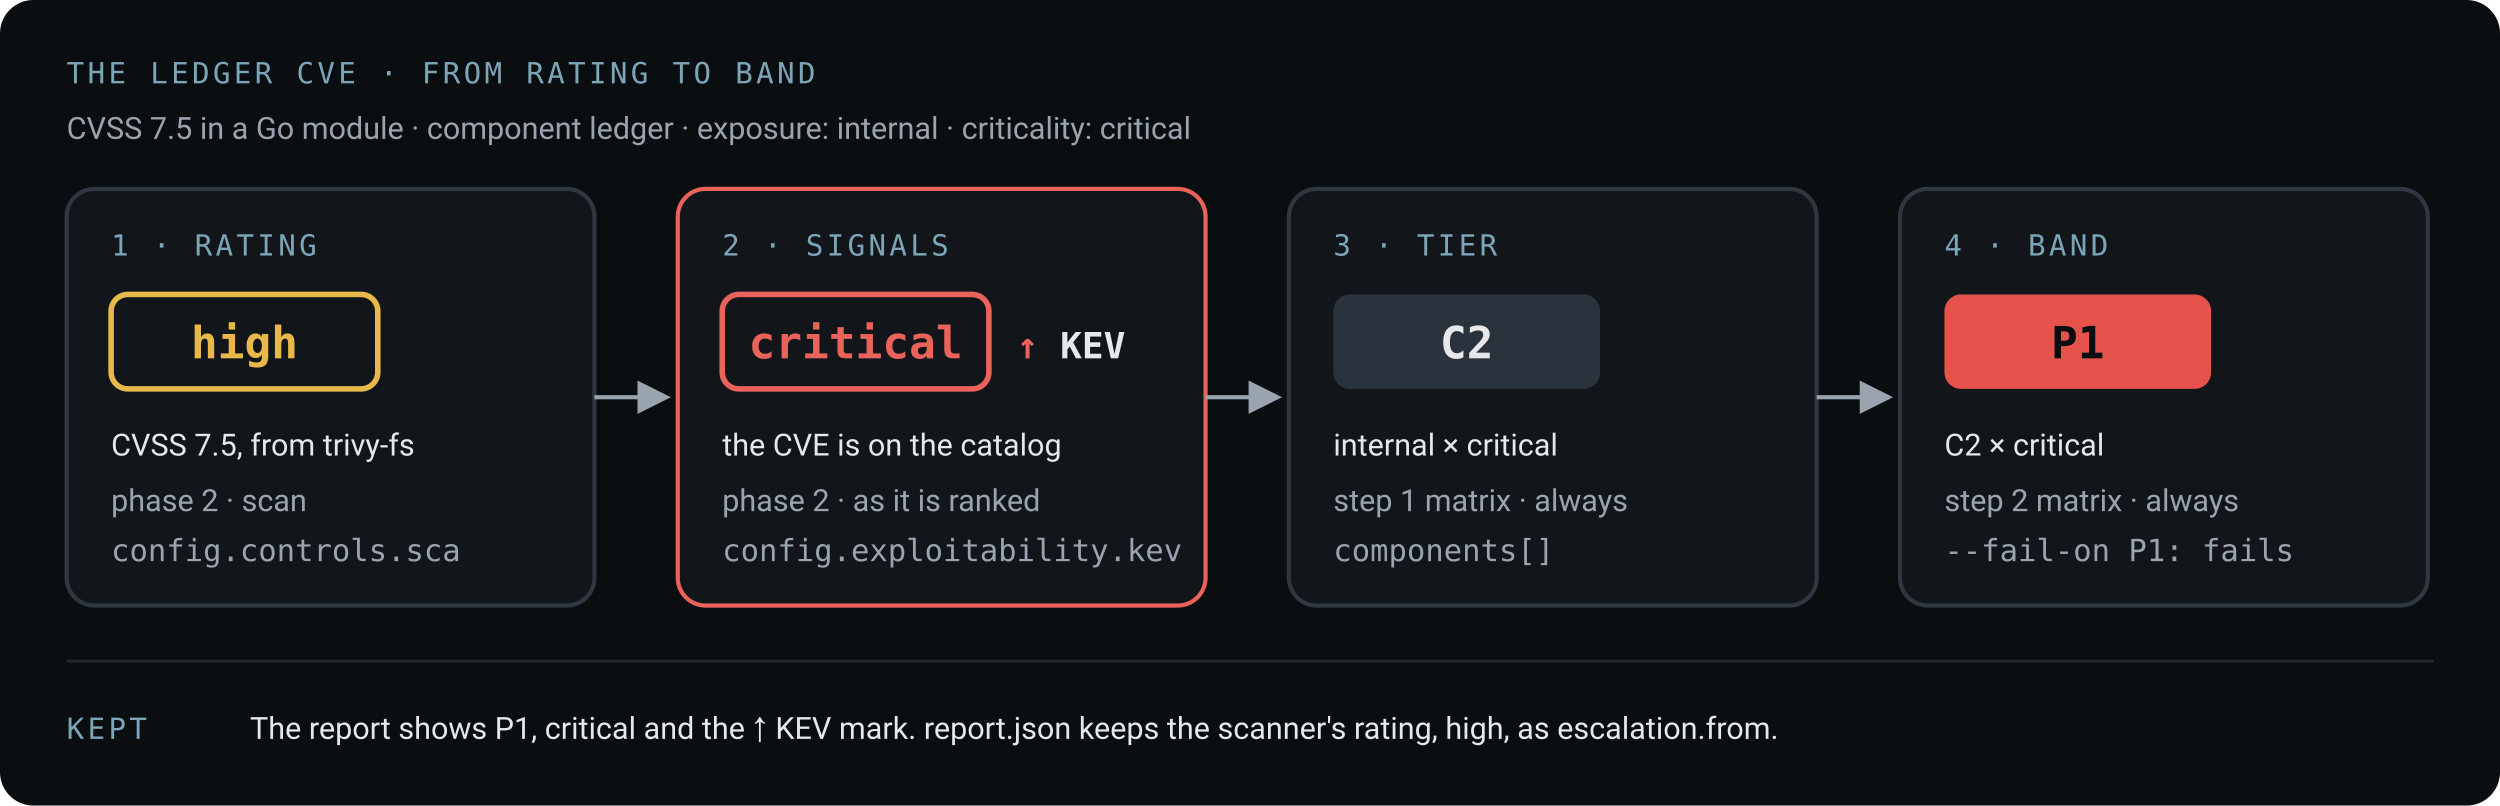
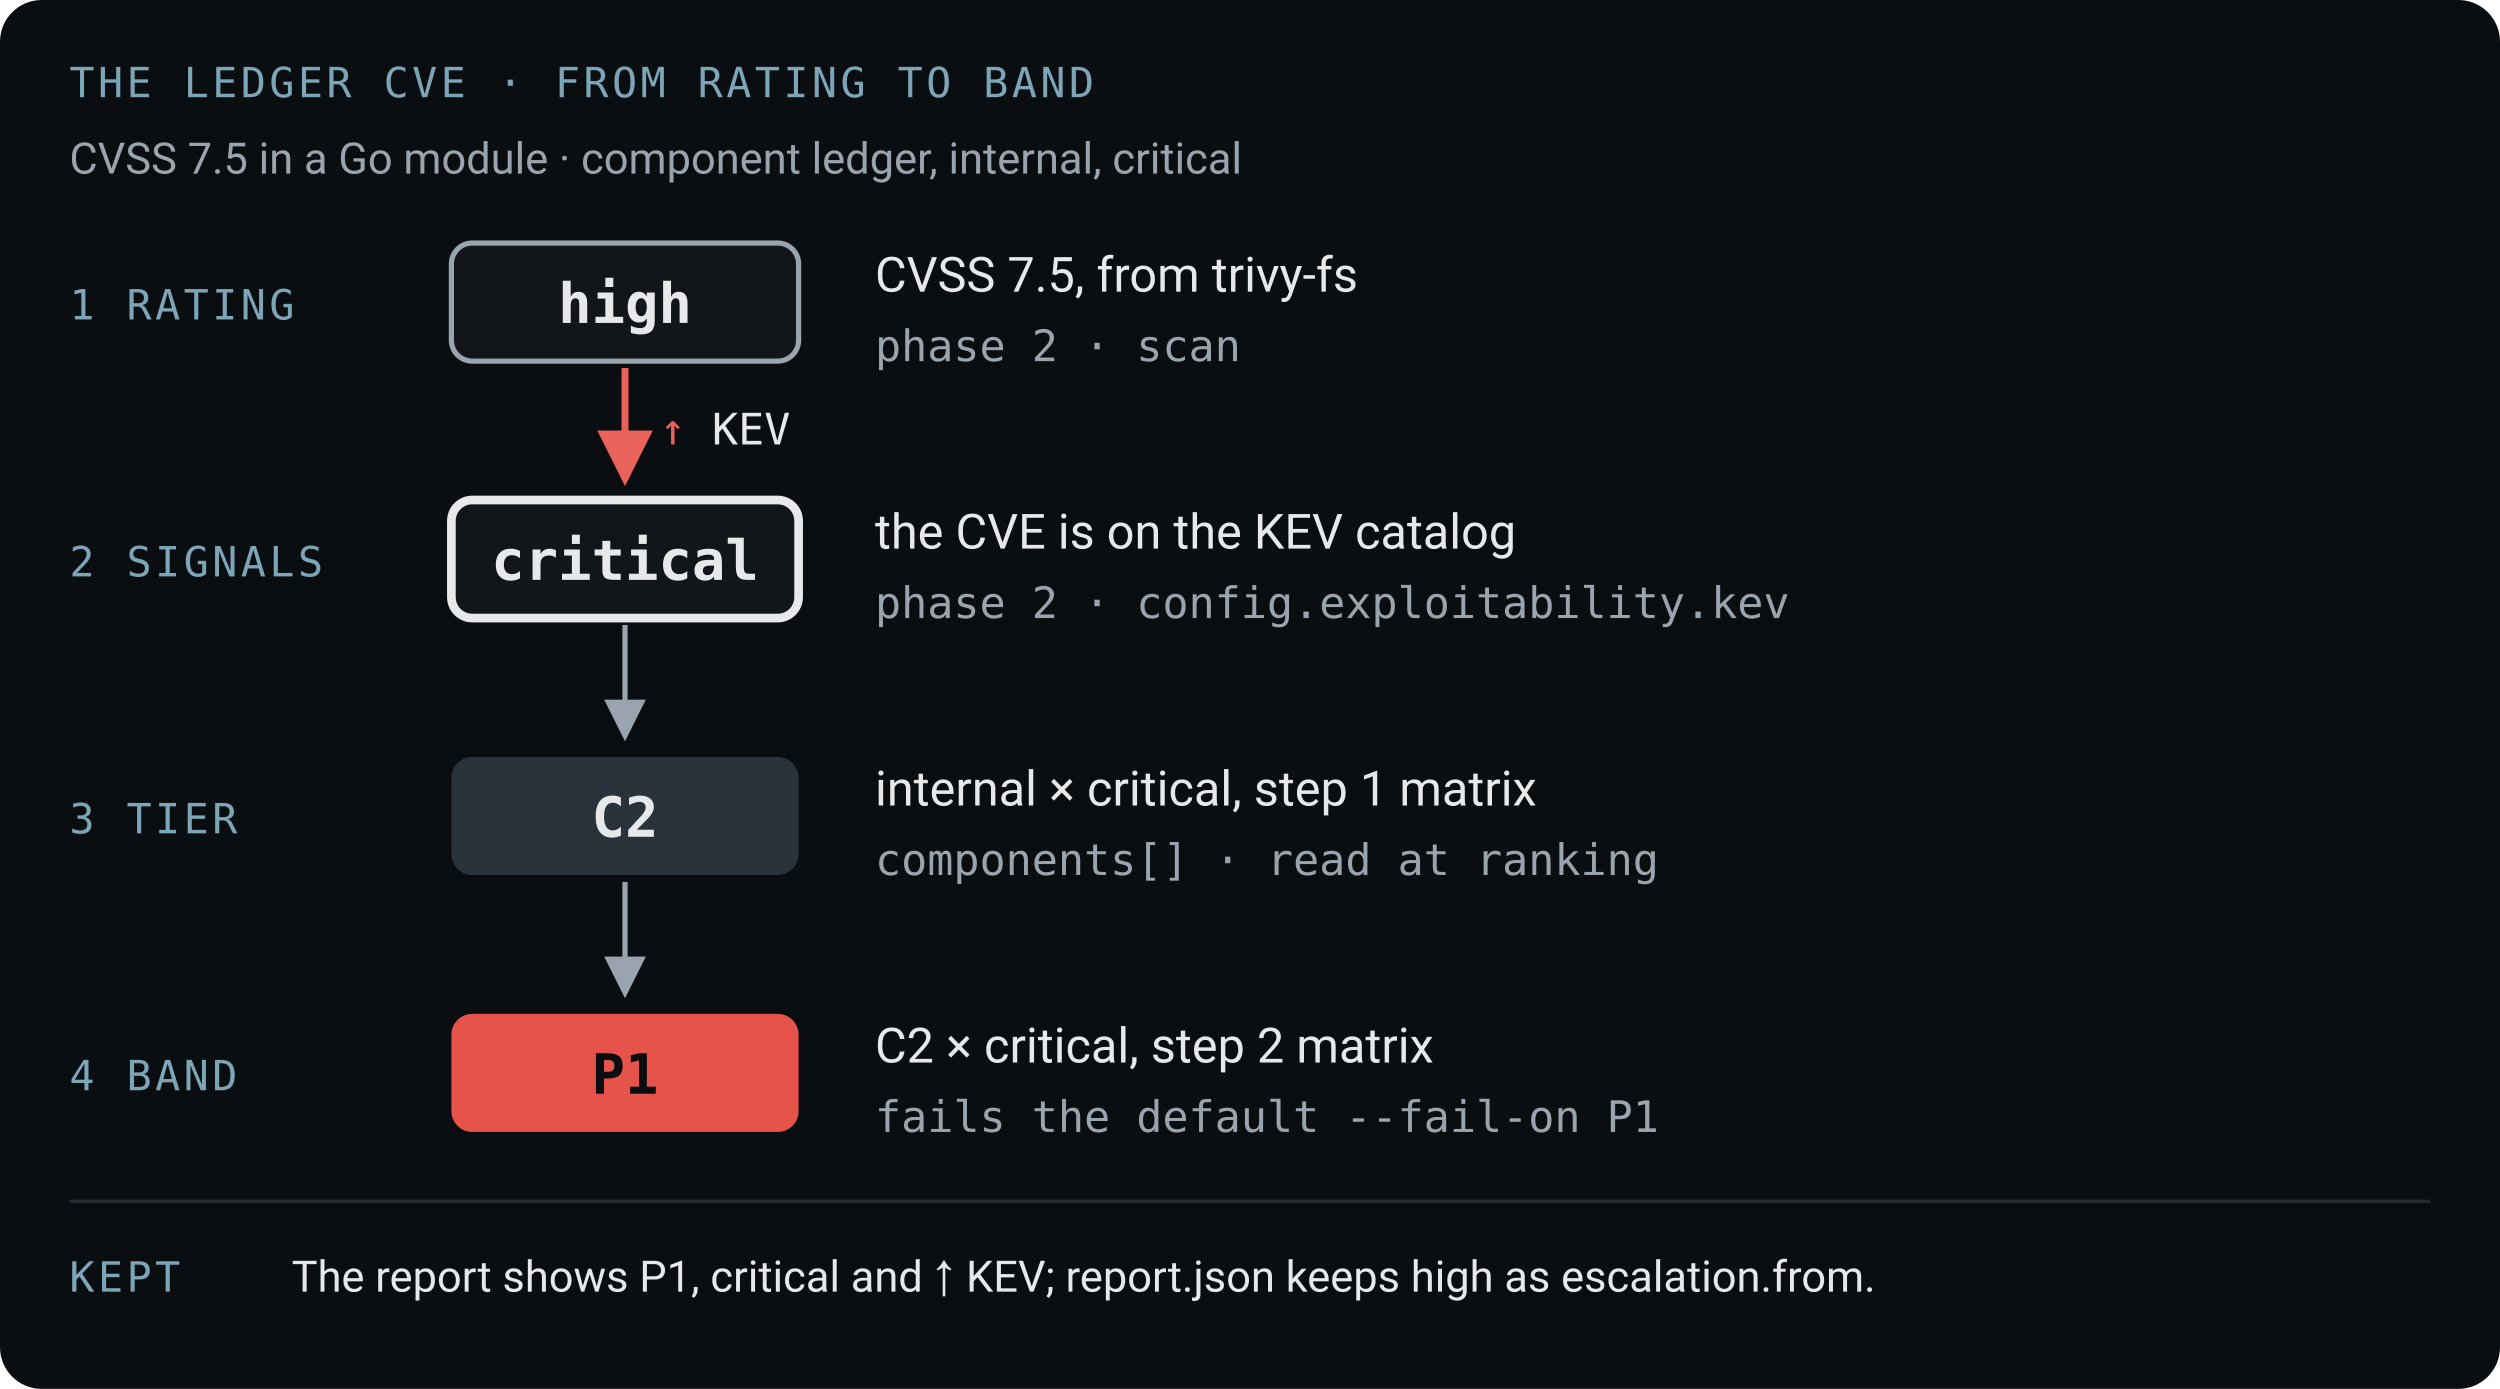
- <svg xmlns="http://www.w3.org/2000/svg" viewBox="0 0 900 290" width="900" height="290" role="img" aria-label="The ledger CVE in four steps: the scanner rates it high, KEV raises it to critical, ledger's declaration gives tier C2, and C2 crossed with critical is P1.">
+ <svg xmlns="http://www.w3.org/2000/svg" viewBox="0 0 720 400" width="720" height="400" role="img" aria-label="The ledger CVE in four steps: the scanner rates it high, KEV raises it to critical, ledger's declaration gives tier C2, and C2 crossed with critical is P1.">
  <defs>
    <style>
-       text{font-family:'Space Grotesk',system-ui,-apple-system,'Segoe UI',Roboto,Helvetica,Arial,sans-serif;fill:#E6E8EA;font-size:13px}
+       text{font-family:'Space Grotesk',system-ui,-apple-system,'Segoe UI',Roboto,Helvetica,Arial,sans-serif;fill:#E6E8EA;font-size:14px}
      .m{font-family:'JetBrains Mono',ui-monospace,SFMono-Regular,Menlo,Consolas,monospace}
-       .e{font-family:'JetBrains Mono',ui-monospace,SFMono-Regular,Menlo,Consolas,monospace;font-size:10.5px;letter-spacing:1.2px;fill:#7CA6B8}
-       .mu{fill:#9AA4AE}.sm{font-size:11px}.b{font-weight:700}.c{text-anchor:middle}.big{font-size:16px}
-       .scr{fill:#E9635B}.shi{fill:#E8B84B}
-       .card{fill:#12161B;stroke:#2F3841;stroke-width:1.5}
-       .cup{fill:#12161B;stroke:#E9635B;stroke-width:1.5}
+       .e{font-family:'JetBrains Mono',ui-monospace,SFMono-Regular,Menlo,Consolas,monospace;font-size:12px;letter-spacing:1px;fill:#7CA6B8}
+       .mu{fill:#9AA4AE}.sm{font-size:12.5px}.b{font-weight:700}.c{text-anchor:middle}.big{font-size:16px}
+       .sev{fill:#12161B;stroke:#9AA4AE;stroke-width:1.5}
      .ar{stroke:#9AA4AE;stroke-width:1.5;fill:none}
+       .up{stroke:#E9635B;stroke-width:2;fill:none}
+       .g{stroke:#232A31;stroke-width:1}
      .tu{fill:#E9635B}
    </style>
    <marker id="h" viewBox="0 0 8 8" refX="7" refY="4" markerWidth="8" markerHeight="8" orient="auto">
      <path d="M0 0L8 4L0 8z" fill="#9AA4AE" />
    </marker>
+     <marker id="u" viewBox="0 0 8 8" refX="7" refY="4" markerWidth="8" markerHeight="8" orient="auto">
+       <path d="M0 0L8 4L0 8z" fill="#E9635B" />
+     </marker>
  </defs>
-   <rect width="900" height="290" rx="12" fill="#0B0E11" />
-   <text class="e" x="24" y="30">THE LEDGER CVE · FROM RATING TO BAND</text>
-   <text class="sm mu" x="24" y="50">CVSS 7.5 in a Go module · component ledger · exposure: internal · criticality: critical</text>
-   <rect class="card" x="24" y="68" width="190" height="150" rx="10" />
-   <text class="e" x="40" y="92">1 · RATING</text>
-   <rect x="40" y="106" width="96" height="34" rx="6" fill="#12161B" stroke="#E8B84B" stroke-width="2" />
-   <text class="m b c shi big" x="88" y="129">high</text>
-   <text class="sm" x="40" y="164">CVSS 7.5, from trivy-fs</text>
-   <text class="sm mu" x="40" y="184">phase 2 · scan</text>
-   <text class="m sm mu" x="40" y="202">config.controls.sca</text>
-   <path class="ar" d="M214 143H240" marker-end="url(#h)" />
-   <rect class="cup" x="244" y="68" width="190" height="150" rx="10" />
-   <text class="e" x="260" y="92">2 · SIGNALS</text>
-   <rect x="260" y="106" width="96" height="34" rx="6" fill="#12161B" stroke="#E9635B" stroke-width="2" />
-   <text class="m b c scr big" x="308" y="129">critical</text>
-   <text class="m b" x="366" y="129">
+   <rect width="720" height="400" rx="12" fill="#0B0E11" />
+   <text class="e" x="20" y="28">THE LEDGER CVE · FROM RATING TO BAND</text>
+   <text class="sm mu" x="20" y="50">CVSS 7.5 in a Go module · component ledger, internal, critical</text>
+   <text class="e" x="20" y="92">1 RATING</text>
+   <rect class="sev" x="130" y="70" width="100" height="34" rx="6" />
+   <text class="m b c big" x="180" y="93">high</text>
+   <text x="252" y="84">CVSS 7.5, from trivy-fs</text>
+   <text class="m sm mu" x="252" y="104">phase 2 · scan</text>
+   <path class="up" d="M180 106V138" marker-end="url(#u)" />
+   <text class="m sm" x="190" y="128">
    <tspan class="tu">↑</tspan> KEV</text>
-   <text class="sm" x="260" y="164">the CVE is on the catalog</text>
-   <text class="sm mu" x="260" y="184">phase 2 · as it is ranked</text>
-   <text class="m sm mu" x="260" y="202">config.exploitability.kev</text>
-   <path class="ar" d="M434 143H460" marker-end="url(#h)" />
-   <rect class="card" x="464" y="68" width="190" height="150" rx="10" />
-   <text class="e" x="480" y="92">3 · TIER</text>
-   <rect x="480" y="106" width="96" height="34" rx="6" fill="#2A333C" />
-   <text class="m b c big" x="528" y="129">C2</text>
-   <text class="sm" x="480" y="164">internal × critical</text>
-   <text class="sm mu" x="480" y="184">step 1 matrix · always</text>
-   <text class="m sm mu" x="480" y="202">components[]</text>
-   <path class="ar" d="M654 143H680" marker-end="url(#h)" />
-   <rect class="card" x="684" y="68" width="190" height="150" rx="10" />
-   <text class="e" x="700" y="92">4 · BAND</text>
-   <rect x="700" y="106" width="96" height="34" rx="6" fill="#E5534B" />
-   <text class="m b c big" x="748" y="129" style="fill:#0B0E11">P1</text>
-   <text class="sm" x="700" y="164">C2 × critical</text>
-   <text class="sm mu" x="700" y="184">step 2 matrix · always</text>
-   <text class="m sm mu" x="700" y="202">--fail-on P1: fails</text>
-   <path d="M24 238H876" stroke="#232A31" stroke-width="1" />
-   <text class="e" x="24" y="266">KEPT</text>
-   <text class="sm" x="90" y="266">The report shows P1, critical and the ↑ KEV mark. report.json keeps the scanner's rating, high, as escalation.from.</text>
+   <text class="e" x="20" y="166">2 SIGNALS</text>
+   <rect class="sev" x="130" y="144" width="100" height="34" rx="6" style="stroke:#E6E8EA;stroke-width:2.5" />
+   <text class="m b c big" x="180" y="167">critical</text>
+   <text x="252" y="158">the CVE is on the KEV catalog</text>
+   <text class="m sm mu" x="252" y="178">phase 2 · config.exploitability.kev</text>
+   <path class="ar" d="M180 180V212" marker-end="url(#h)" />
+   <text class="e" x="20" y="240">3 TIER</text>
+   <rect x="130" y="218" width="100" height="34" rx="6" fill="#2A333C" />
+   <text class="m b c big" x="180" y="241">C2</text>
+   <text x="252" y="232">internal × critical, step 1 matrix</text>
+   <text class="m sm mu" x="252" y="252">components[] · read at ranking</text>
+   <path class="ar" d="M180 254V286" marker-end="url(#h)" />
+   <text class="e" x="20" y="314">4 BAND</text>
+   <rect x="130" y="292" width="100" height="34" rx="6" fill="#E5534B" />
+   <text class="m b c big" x="180" y="315" style="fill:#0B0E11">P1</text>
+   <text x="252" y="306">C2 × critical, step 2 matrix</text>
+   <text class="m sm mu" x="252" y="326">fails the default --fail-on P1</text>
+   <path class="g" d="M20 346H700" />
+   <text class="e" x="20" y="372">KEPT</text>
+   <text class="sm" x="84" y="372">The report shows P1, critical and ↑ KEV; report.json keeps high as escalation.from.</text>
</svg>
